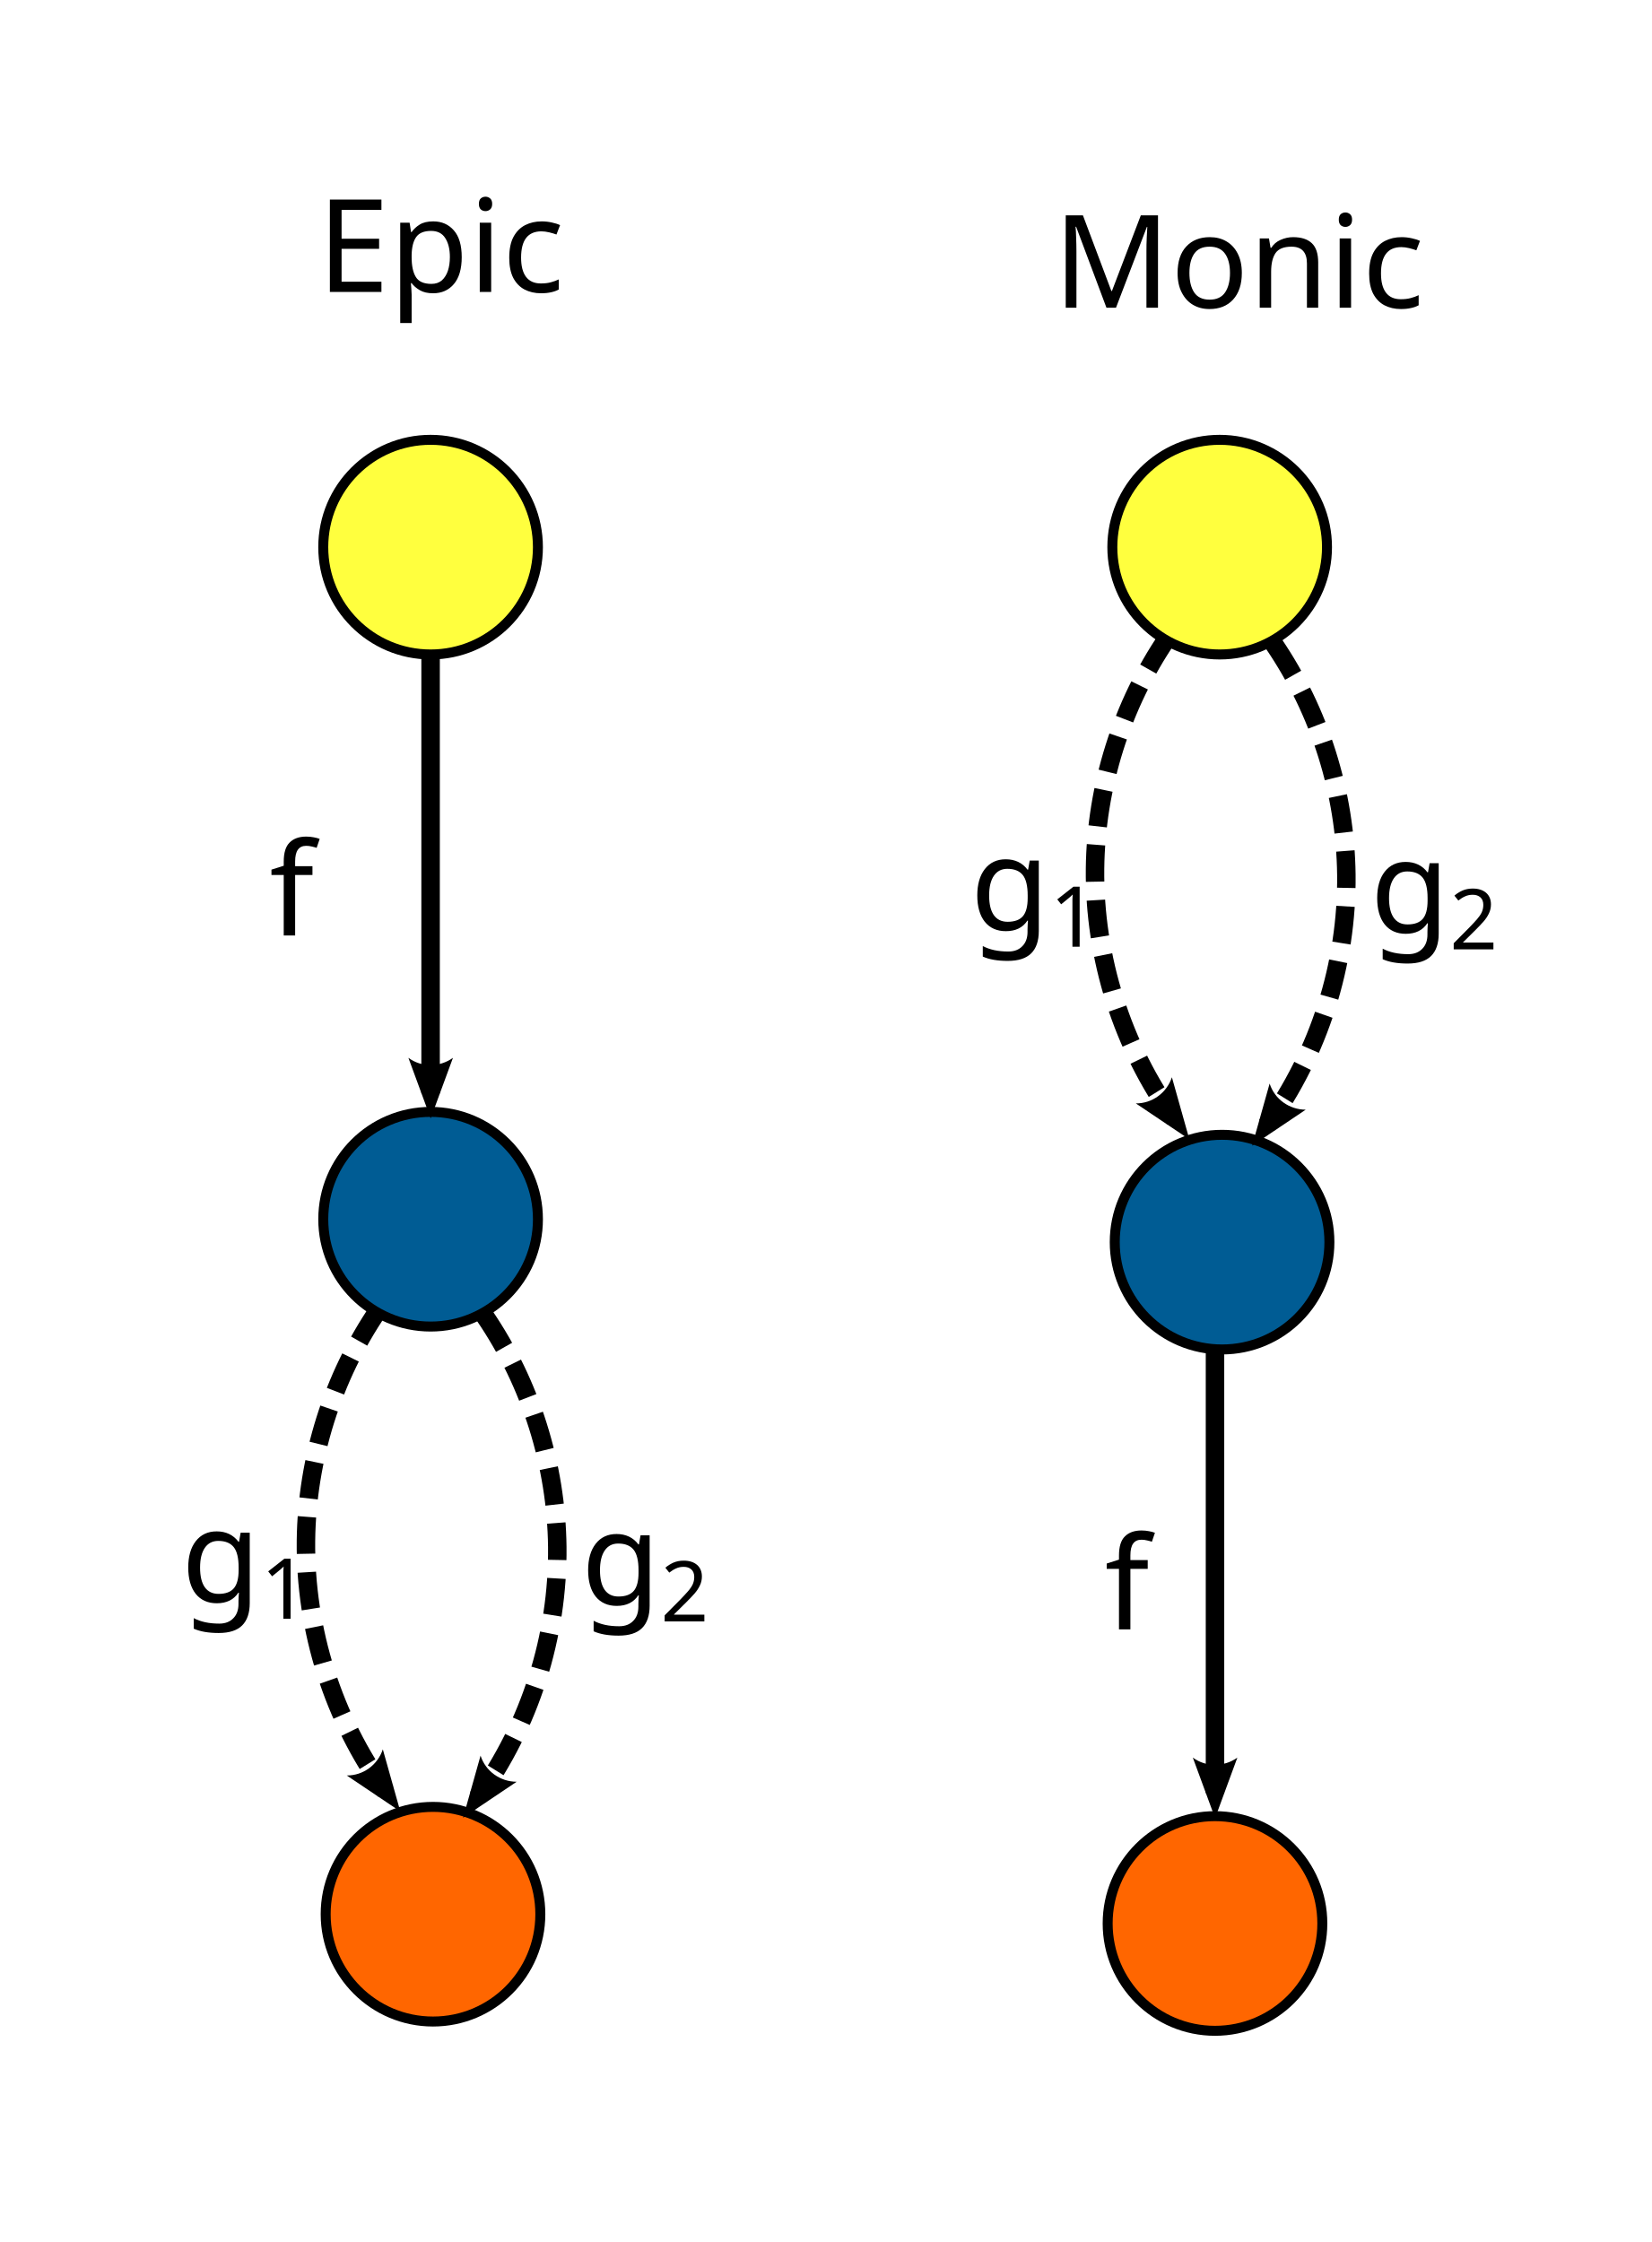
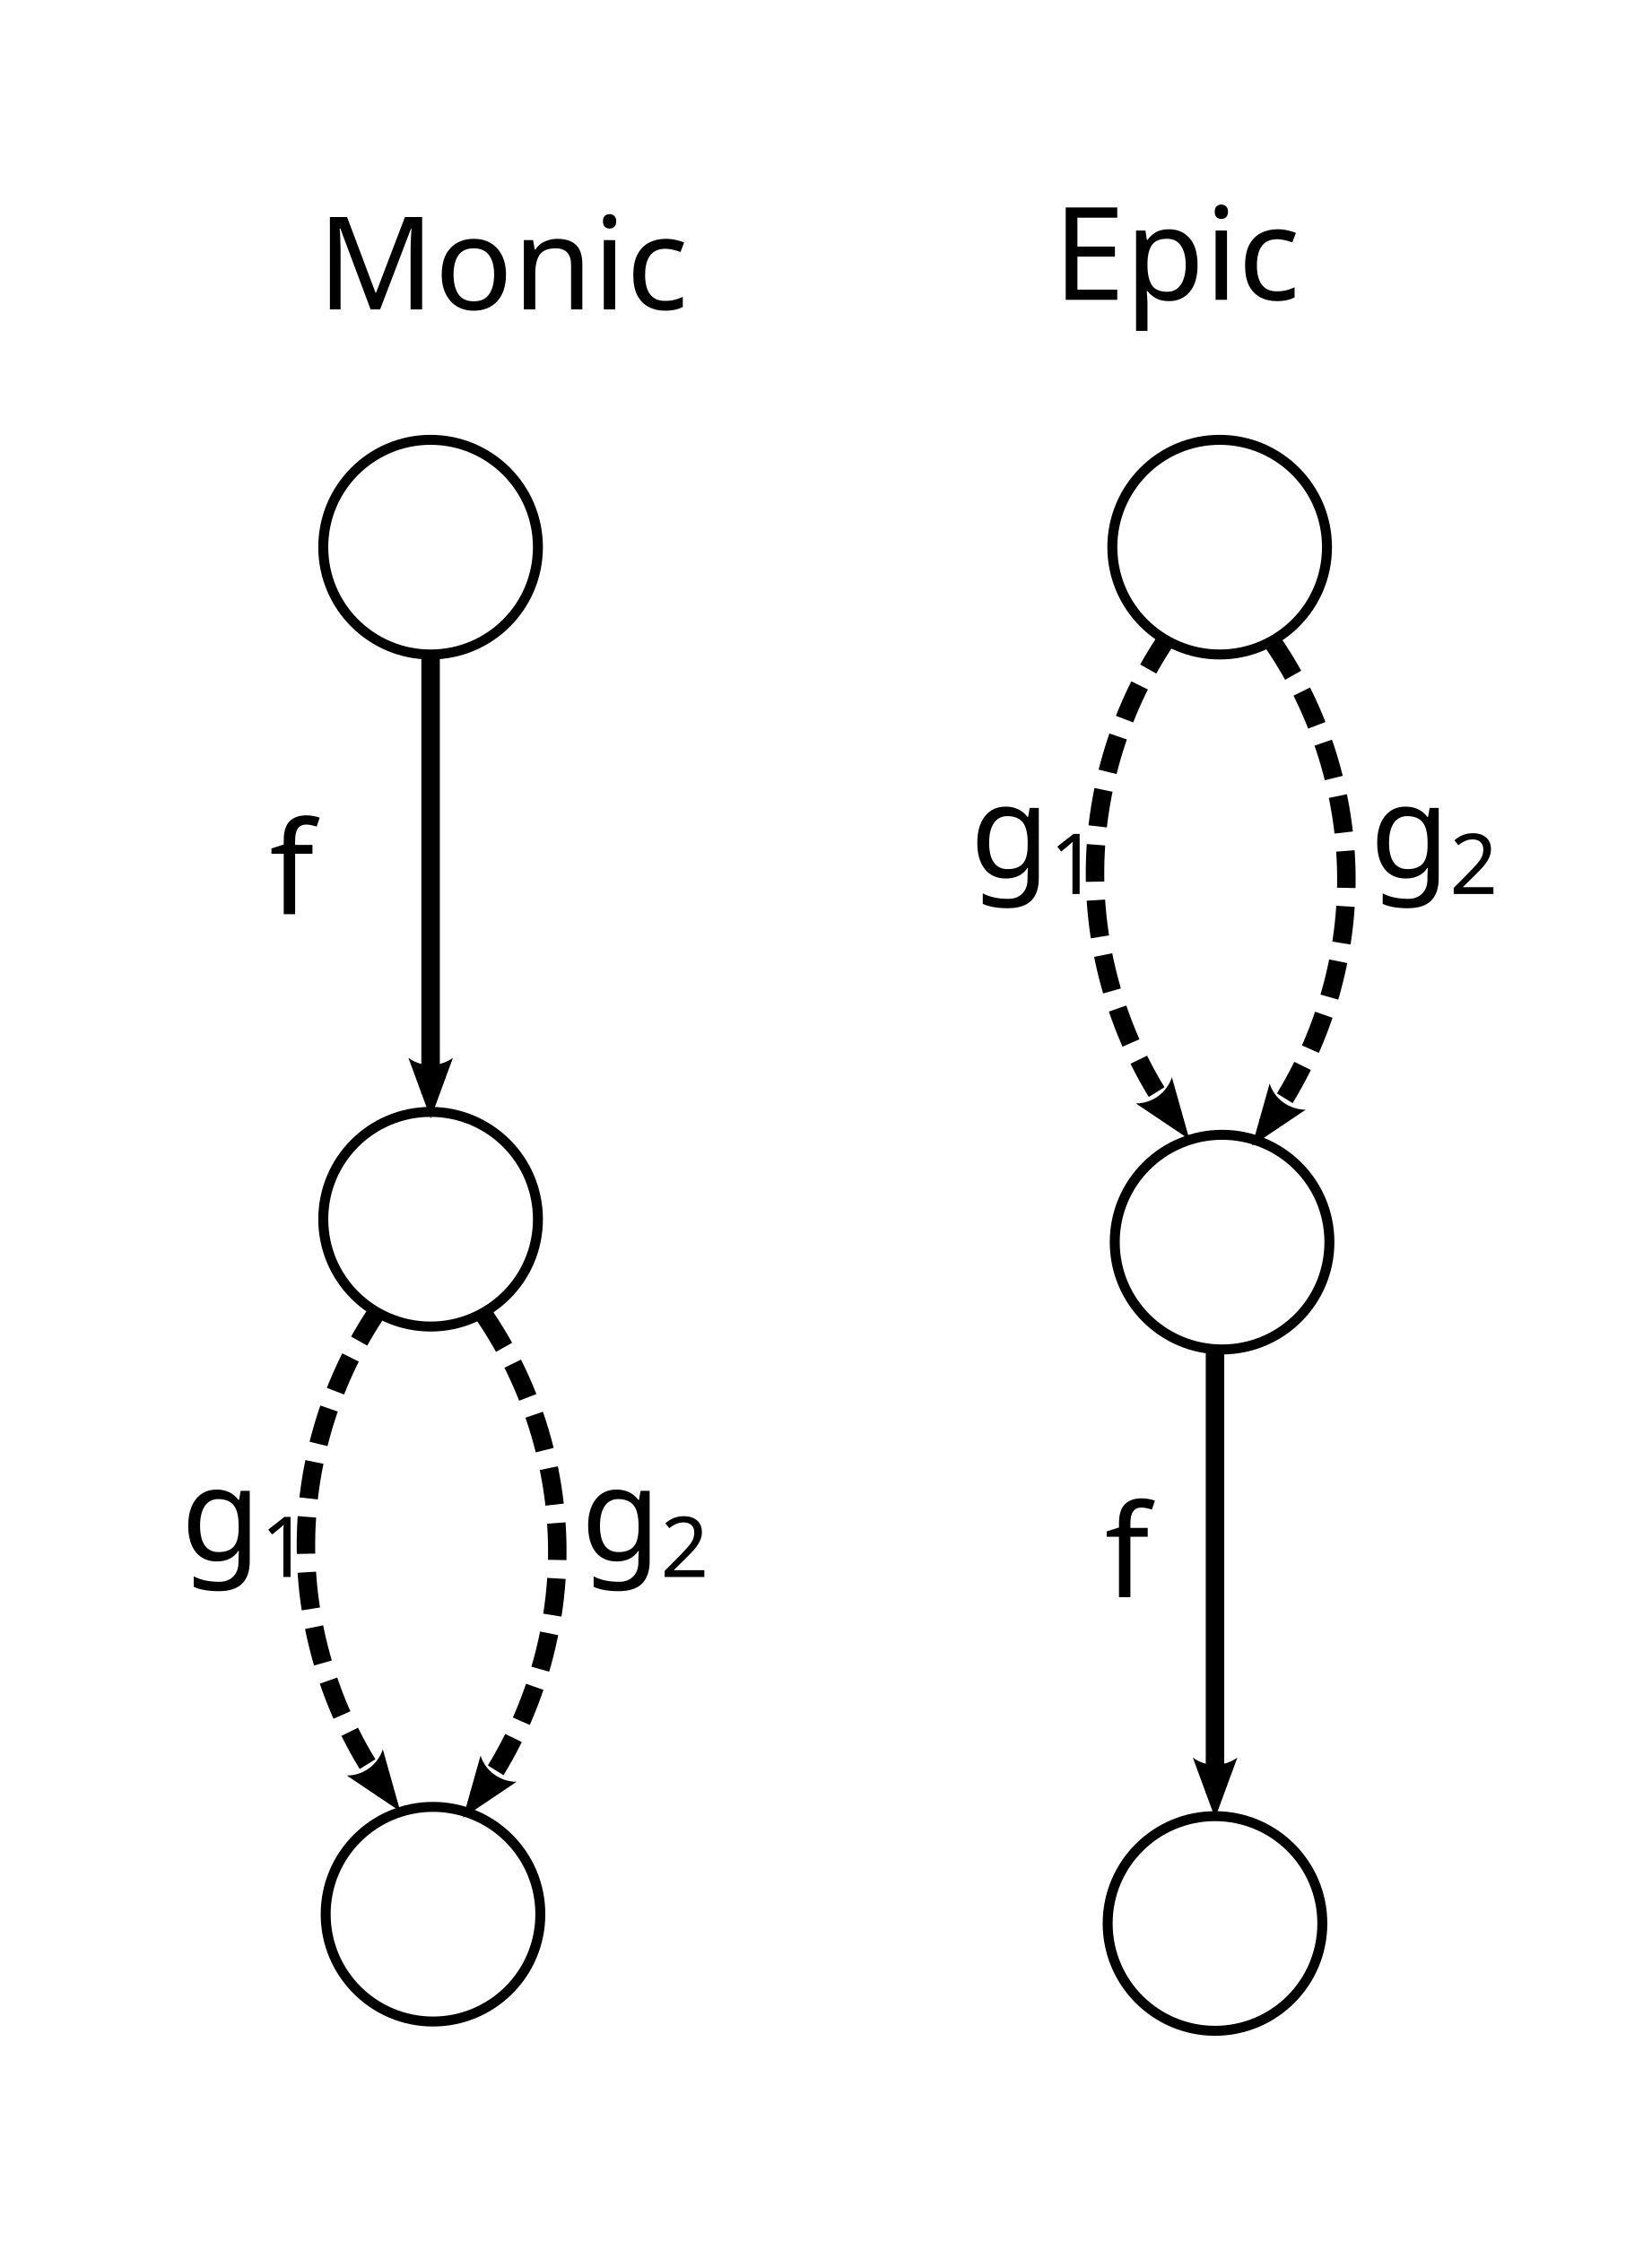
<svg xmlns="http://www.w3.org/2000/svg" width="178.758" height="242.684" id="svg3097" version="1.1">
  <defs id="defs3099">
    <marker orient="auto" refY="0" refX="0" id="Arrow2Send" style="overflow:visible">
      <path id="path4138" style="fill-rule:evenodd;stroke-width:0.625;stroke-linejoin:round" d="M 8.719,4.034 -2.207,0.016 8.719,-4.002 c -1.745,2.372 -1.735,5.617 -6e-7,8.035 z" transform="matrix(-0.3,0,0,-0.3,0.69,0)" />
    </marker>
    <marker orient="auto" refY="0" refX="0" id="Arrow2Lend" style="overflow:visible">
      <path id="path4126" style="fill-rule:evenodd;stroke-width:0.625;stroke-linejoin:round" d="M 8.719,4.034 -2.207,0.016 8.719,-4.002 c -1.745,2.372 -1.735,5.617 -6e-7,8.035 z" transform="matrix(-1.1,0,0,-1.1,-1.1,0)" />
    </marker>
    <marker orient="auto" refY="0" refX="0" id="Arrow1Lend" style="overflow:visible">
      <path id="path4108" d="M 0,0 5,-5 -12.5,0 5,5 0,0 z" style="fill-rule:evenodd;stroke:#000000;stroke-width:1pt" transform="matrix(-0.8,0,0,-0.8,-10,0)" />
    </marker>
    <marker orient="auto" refY="0" refX="0" id="Arrow2Send-1" style="overflow:visible">
      <path id="path4138-2" style="fill-rule:evenodd;stroke-width:0.625;stroke-linejoin:round" d="M 8.719,4.034 -2.207,0.016 8.719,-4.002 c -1.745,2.372 -1.735,5.617 -6e-7,8.035 z" transform="matrix(-0.3,0,0,-0.3,0.69,0)" />
    </marker>
    <marker orient="auto" refY="0" refX="0" id="marker5672" style="overflow:visible">
      <path id="path5674" style="fill-rule:evenodd;stroke-width:0.625;stroke-linejoin:round" d="M 8.719,4.034 -2.207,0.016 8.719,-4.002 c -1.745,2.372 -1.735,5.617 -6e-7,8.035 z" transform="matrix(-0.3,0,0,-0.3,0.69,0)" />
    </marker>
    <marker orient="auto" refY="0" refX="0" id="marker5677" style="overflow:visible">
      <path id="path5679" style="fill-rule:evenodd;stroke-width:0.625;stroke-linejoin:round" d="M 8.719,4.034 -2.207,0.016 8.719,-4.002 c -1.745,2.372 -1.735,5.617 -6e-7,8.035 z" transform="matrix(-0.3,0,0,-0.3,0.69,0)" />
    </marker>
  </defs>
  <g id="layer1" transform="translate(-360.8206,-113.9429)">
-     <g id="g3062" transform="translate(5.714287,-1.250004)">
-       <g transform="translate(-5.714286,-1.071429)" id="g3030">
-         <path style="color:#000000;fill:#ffff3e;fill-opacity:1;fill-rule:nonzero;stroke:#000000;stroke-width:1.08;stroke-linecap:butt;stroke-linejoin:miter;stroke-miterlimit:4;stroke-opacity:1;stroke-dasharray:none;stroke-dashoffset:0;marker:none;visibility:visible;display:inline;overflow:visible;enable-background:accumulate" id="path16943" d="m 94.954,1245.947 c 0,6.416 -5.201,11.617 -11.617,11.617 -6.416,0 -11.617,-5.201 -11.617,-11.617 0,-6.416 5.201,-11.617 11.617,-11.617 6.416,0 11.617,5.201 11.617,11.617 z" transform="translate(324.0895,-1070.457)" />
-         <path style="color:#000000;fill:#ff6600;fill-opacity:1;fill-rule:nonzero;stroke:#000000;stroke-width:1.08;stroke-linecap:butt;stroke-linejoin:miter;stroke-miterlimit:4;stroke-opacity:1;stroke-dasharray:none;stroke-dashoffset:0;marker:none;visibility:visible;display:inline;overflow:visible;enable-background:accumulate" id="path16943-7" d="m 94.954,1245.947 c 0,6.416 -5.201,11.617 -11.617,11.617 -6.416,0 -11.617,-5.201 -11.617,-11.617 0,-6.416 5.201,-11.617 11.617,-11.617 6.416,0 11.617,5.201 11.617,11.617 z" transform="matrix(-1,0,0,1,491.0248,-922.4809)" />
-         <path style="color:#000000;fill:#005c94;fill-opacity:1;fill-rule:nonzero;stroke:#000000;stroke-width:1.08;stroke-linecap:butt;stroke-linejoin:miter;stroke-miterlimit:4;stroke-opacity:1;stroke-dasharray:none;stroke-dashoffset:0;marker:none;visibility:visible;display:inline;overflow:visible;enable-background:accumulate" id="path16943-9-5-5" d="m 94.954,1245.947 c 0,6.416 -5.201,11.617 -11.617,11.617 -6.416,0 -11.617,-5.201 -11.617,-11.617 0,-6.416 5.201,-11.617 11.617,-11.617 6.416,0 11.617,5.201 11.617,11.617 z" transform="matrix(-1,0,0,1,490.7647,-997.7082)" />
-         <path style="fill:none;stroke:#000000;stroke-width:2;stroke-linecap:butt;stroke-linejoin:miter;stroke-miterlimit:4;stroke-opacity:1;stroke-dasharray:none;marker-end:url(#Arrow2Send)" d="m 407.427,186.874 -10e-6,47.747" id="path4035" />
-         <text xml:space="preserve" style="font-size:14px;font-style:normal;font-variant:normal;font-weight:normal;font-stretch:normal;line-height:125%;letter-spacing:0px;word-spacing:0px;fill:#000000;fill-opacity:1;stroke:none;font-family:Adobe Garamond Pro;-inkscape-font-specification:Adobe Garamond Pro" x="390" y="217.524" id="text4037">
-           <tspan id="tspan4039" x="390" y="217.524">f</tspan>
-         </text>
-         <path style="fill:none;stroke:#000000;stroke-width:2;stroke-linecap:butt;stroke-linejoin:miter;stroke-miterlimit:4;stroke-opacity:1;stroke-dasharray:4, 2;stroke-dashoffset:0;marker-start:none;marker-end:url(#Arrow2Send)" d="m 413.283,258.7 c 4.985,7.326 7.755,16.139 7.857,25 0.111,9.651 -2.958,19.313 -8.619,27.13" id="path4064" />
-         <path style="fill:none;stroke:#000000;stroke-width:2;stroke-linecap:butt;stroke-linejoin:miter;stroke-miterlimit:4;stroke-opacity:1;stroke-dasharray:4, 2;stroke-dashoffset:0;marker-start:none;marker-end:url(#Arrow2Send)" d="m 401.794,258.031 c -4.985,7.326 -7.755,16.139 -7.857,25 -0.111,9.651 2.958,19.313 8.619,27.13" id="path4064-2" />
-         <text xml:space="preserve" style="font-size:14px;font-style:normal;font-variant:normal;font-weight:normal;font-stretch:normal;line-height:125%;letter-spacing:0px;word-spacing:0px;fill:#000000;fill-opacity:1;stroke:none;font-family:Adobe Garamond Pro;-inkscape-font-specification:Adobe Garamond Pro" x="423.714" y="289.953" id="text4093">
-           <tspan id="tspan4095" x="423.714" y="289.953">g<tspan style="font-size:65.001%;baseline-shift:sub" id="tspan4097">2</tspan>
-           </tspan>
-         </text>
-         <text xml:space="preserve" style="font-size:14px;font-style:normal;font-variant:normal;font-weight:normal;font-stretch:normal;line-height:125%;letter-spacing:0px;word-spacing:0px;fill:#000000;fill-opacity:1;stroke:none;font-family:Adobe Garamond Pro;-inkscape-font-specification:Adobe Garamond Pro" x="380.429" y="289.667" id="text4089">
-           <tspan id="tspan4091" x="380.429" y="289.667">g<tspan style="font-size:65.001%;baseline-shift:sub" id="tspan4099">1</tspan>
-           </tspan>
-         </text>
-       </g>
-       <g transform="translate(-5.714286,-1.071429)" id="g3046">
-         <path style="color:#000000;fill:#ff6600;fill-opacity:1;fill-rule:nonzero;stroke:#000000;stroke-width:1.08;stroke-linecap:butt;stroke-linejoin:miter;stroke-miterlimit:4;stroke-opacity:1;stroke-dasharray:none;stroke-dashoffset:0;marker:none;visibility:visible;display:inline;overflow:visible;enable-background:accumulate" id="path16943-2" d="m 94.954,1245.947 c 0,6.416 -5.201,11.617 -11.617,11.617 -6.416,0 -11.617,-5.201 -11.617,-11.617 0,-6.416 5.201,-11.617 11.617,-11.617 6.416,0 11.617,5.201 11.617,11.617 z" transform="translate(408.9923,-921.4764)" />
-         <path style="color:#000000;fill:#005c94;fill-opacity:1;fill-rule:nonzero;stroke:#000000;stroke-width:1.08;stroke-linecap:butt;stroke-linejoin:miter;stroke-miterlimit:4;stroke-opacity:1;stroke-dasharray:none;stroke-dashoffset:0;marker:none;visibility:visible;display:inline;overflow:visible;enable-background:accumulate" id="path16943-7-6" d="m 94.954,1245.947 c 0,6.416 -5.201,11.617 -11.617,11.617 -6.416,0 -11.617,-5.201 -11.617,-11.617 0,-6.416 5.201,-11.617 11.617,-11.617 6.416,0 11.617,5.201 11.617,11.617 z" transform="matrix(-1,0,0,1,576.4327,-995.2292)" />
-         <path style="color:#000000;fill:#ffff3e;fill-opacity:1;fill-rule:nonzero;stroke:#000000;stroke-width:1.08;stroke-linecap:butt;stroke-linejoin:miter;stroke-miterlimit:4;stroke-opacity:1;stroke-dasharray:none;stroke-dashoffset:0;marker:none;visibility:visible;display:inline;overflow:visible;enable-background:accumulate" id="path16943-9-5-5-4" d="m 94.954,1245.947 c 0,6.416 -5.201,11.617 -11.617,11.617 -6.416,0 -11.617,-5.201 -11.617,-11.617 0,-6.416 5.201,-11.617 11.617,-11.617 6.416,0 11.617,5.201 11.617,11.617 z" transform="matrix(-1,0,0,1,576.1725,-1070.457)" />
-         <path style="fill:none;stroke:#000000;stroke-width:2;stroke-linecap:butt;stroke-linejoin:miter;stroke-miterlimit:4;stroke-opacity:1;stroke-dasharray:none;marker-end:url(#Arrow2Send)" d="m 492.33,262.619 -1e-5,47.747" id="path4035-6" />
-         <text xml:space="preserve" style="font-size:14px;font-style:normal;font-variant:normal;font-weight:normal;font-stretch:normal;line-height:125%;letter-spacing:0px;word-spacing:0px;fill:#000000;fill-opacity:1;stroke:none;font-family:Adobe Garamond Pro;-inkscape-font-specification:Adobe Garamond Pro" x="480.408" y="292.633" id="text4037-9">
-           <tspan id="tspan4039-6" x="480.408" y="292.633">f</tspan>
-         </text>
-         <path style="fill:none;stroke:#000000;stroke-width:2;stroke-linecap:butt;stroke-linejoin:miter;stroke-miterlimit:4;stroke-opacity:1;stroke-dasharray:4, 2;stroke-dashoffset:0;marker-start:none;marker-end:url(#Arrow2Send)" d="m 498.691,185.952 c 4.985,7.326 7.755,16.139 7.857,25 0.111,9.651 -2.958,19.313 -8.619,27.13" id="path4064-9" />
-         <path style="fill:none;stroke:#000000;stroke-width:2;stroke-linecap:butt;stroke-linejoin:miter;stroke-miterlimit:4;stroke-opacity:1;stroke-dasharray:4, 2;stroke-dashoffset:0;marker-start:none;marker-end:url(#Arrow2Send)" d="m 487.202,185.282 c -4.985,7.326 -7.755,16.139 -7.857,25 -0.111,9.651 2.958,19.313 8.619,27.13" id="path4064-2-9" />
-         <text xml:space="preserve" style="font-size:14px;font-style:normal;font-variant:normal;font-weight:normal;font-stretch:normal;line-height:125%;letter-spacing:0px;word-spacing:0px;fill:#000000;fill-opacity:1;stroke:none;font-family:Adobe Garamond Pro;-inkscape-font-specification:Adobe Garamond Pro" x="509.122" y="217.204" id="text4093-4">
-           <tspan id="tspan4095-0" x="509.122" y="217.204">g<tspan style="font-size:65.001%;baseline-shift:sub" id="tspan4097-9">2</tspan>
-           </tspan>
-         </text>
-         <text xml:space="preserve" style="font-size:14px;font-style:normal;font-variant:normal;font-weight:normal;font-stretch:normal;line-height:125%;letter-spacing:0px;word-spacing:0px;fill:#000000;fill-opacity:1;stroke:none;font-family:Adobe Garamond Pro;-inkscape-font-specification:Adobe Garamond Pro" x="465.836" y="216.919" id="text4089-5">
-           <tspan id="tspan4091-1" x="465.836" y="216.919">g<tspan style="font-size:65.001%;baseline-shift:sub" id="tspan4099-0">1</tspan>
-           </tspan>
-         </text>
-       </g>
-       <text id="text5744" y="148.504" x="469.1" style="font-size:14px;font-style:normal;font-variant:normal;font-weight:normal;font-stretch:normal;line-height:125%;letter-spacing:0px;word-spacing:0px;fill:#000000;fill-opacity:1;stroke:none;font-family:Adobe Garamond Pro;-inkscape-font-specification:Adobe Garamond Pro" xml:space="preserve">
-         <tspan y="148.504" x="469.1" id="tspan5746">Monic</tspan>
-       </text>
-       <text id="text5748" y="146.796" x="389.454" style="font-size:14px;font-style:normal;font-variant:normal;font-weight:normal;font-stretch:normal;line-height:125%;letter-spacing:0px;word-spacing:0px;fill:#000000;fill-opacity:1;stroke:none;font-family:Adobe Garamond Pro;-inkscape-font-specification:Adobe Garamond Pro" xml:space="preserve">
-         <tspan y="146.796" x="389.454" id="tspan5750">Epic</tspan>
-       </text>
-     </g>
+     <path style="color:#000000;fill:none;fill-opacity:1;fill-rule:nonzero;stroke:#000000;stroke-width:1.08;stroke-linecap:butt;stroke-linejoin:miter;stroke-miterlimit:4;stroke-opacity:1;stroke-dasharray:none;stroke-dashoffset:0;marker:none;visibility:visible;display:inline;overflow:visible;enable-background:accumulate" id="path16943" d="m 94.954,1245.947 c 0,6.416 -5.201,11.617 -11.617,11.617 -6.416,0 -11.617,-5.201 -11.617,-11.617 0,-6.416 5.201,-11.617 11.617,-11.617 6.416,0 11.617,5.201 11.617,11.617 z" transform="translate(324.0895,-1072.778)" />
+     <path style="color:#000000;fill:none;fill-opacity:1;fill-rule:nonzero;stroke:#000000;stroke-width:1.08;stroke-linecap:butt;stroke-linejoin:miter;stroke-miterlimit:4;stroke-opacity:1;stroke-dasharray:none;stroke-dashoffset:0;marker:none;visibility:visible;display:inline;overflow:visible;enable-background:accumulate" id="path16943-7" d="m 94.954,1245.947 c 0,6.416 -5.201,11.617 -11.617,11.617 -6.416,0 -11.617,-5.201 -11.617,-11.617 0,-6.416 5.201,-11.617 11.617,-11.617 6.416,0 11.617,5.201 11.617,11.617 z" transform="matrix(-1,0,0,1,491.0248,-924.8023)" />
+     <path style="color:#000000;fill:none;fill-opacity:1;fill-rule:nonzero;stroke:#000000;stroke-width:1.08;stroke-linecap:butt;stroke-linejoin:miter;stroke-miterlimit:4;stroke-opacity:1;stroke-dasharray:none;stroke-dashoffset:0;marker:none;visibility:visible;display:inline;overflow:visible;enable-background:accumulate" id="path16943-9-5-5" d="m 94.954,1245.947 c 0,6.416 -5.201,11.617 -11.617,11.617 -6.416,0 -11.617,-5.201 -11.617,-11.617 0,-6.416 5.201,-11.617 11.617,-11.617 6.416,0 11.617,5.201 11.617,11.617 z" transform="matrix(-1,0,0,1,490.7647,-1000.03)" />
+     <path style="fill:none;stroke:#000000;stroke-width:2;stroke-linecap:butt;stroke-linejoin:miter;stroke-miterlimit:4;stroke-opacity:1;stroke-dasharray:none;marker-end:url(#Arrow2Send)" d="m 407.427,184.553 -10e-6,47.747" id="path4035" />
+     <text xml:space="preserve" style="font-size:14px;font-style:normal;font-variant:normal;font-weight:normal;font-stretch:normal;line-height:125%;letter-spacing:0px;word-spacing:0px;fill:#000000;fill-opacity:1;stroke:none;font-family:Adobe Garamond Pro;-inkscape-font-specification:Adobe Garamond Pro" x="390" y="212.905" id="text4037">
+       <tspan id="tspan4039" x="390" y="212.905">f</tspan>
+     </text>
+     <path style="fill:none;stroke:#000000;stroke-width:2;stroke-linecap:butt;stroke-linejoin:miter;stroke-miterlimit:4;stroke-opacity:1;stroke-dasharray:4, 2;stroke-dashoffset:0;marker-start:none;marker-end:url(#Arrow2Send)" d="m 413.283,256.379 c 4.985,7.326 7.755,16.139 7.857,25 0.111,9.651 -2.958,19.313 -8.619,27.13" id="path4064" />
+     <path style="fill:none;stroke:#000000;stroke-width:2;stroke-linecap:butt;stroke-linejoin:miter;stroke-miterlimit:4;stroke-opacity:1;stroke-dasharray:4, 2;stroke-dashoffset:0;marker-start:none;marker-end:url(#Arrow2Send)" d="m 401.794,255.709 c -4.985,7.326 -7.755,16.139 -7.857,25 -0.111,9.651 2.958,19.313 8.619,27.13" id="path4064-2" />
+     <text xml:space="preserve" style="font-size:14px;font-style:normal;font-variant:normal;font-weight:normal;font-stretch:normal;line-height:125%;letter-spacing:0px;word-spacing:0px;fill:#000000;fill-opacity:1;stroke:none;font-family:Adobe Garamond Pro;-inkscape-font-specification:Adobe Garamond Pro" x="423.714" y="282.822" id="text4093">
+       <tspan id="tspan4095" x="423.714" y="282.822">g<tspan style="font-size:65.001%;baseline-shift:sub" id="tspan4097">2</tspan>
+       </tspan>
+     </text>
+     <text xml:space="preserve" style="font-size:14px;font-style:normal;font-variant:normal;font-weight:normal;font-stretch:normal;line-height:125%;letter-spacing:0px;word-spacing:0px;fill:#000000;fill-opacity:1;stroke:none;font-family:Adobe Garamond Pro;-inkscape-font-specification:Adobe Garamond Pro" x="380.429" y="282.822" id="text4089">
+       <tspan id="tspan4091" x="380.429" y="282.822">g<tspan style="font-size:65.001%;baseline-shift:sub" id="tspan4099">1</tspan>
+       </tspan>
+     </text>
+     <path style="color:#000000;fill:none;fill-opacity:1;fill-rule:nonzero;stroke:#000000;stroke-width:1.08;stroke-linecap:butt;stroke-linejoin:miter;stroke-miterlimit:4;stroke-opacity:1;stroke-dasharray:none;stroke-dashoffset:0;marker:none;visibility:visible;display:inline;overflow:visible;enable-background:accumulate" id="path16943-2" d="m 94.954,1245.947 c 0,6.416 -5.201,11.617 -11.617,11.617 -6.416,0 -11.617,-5.201 -11.617,-11.617 0,-6.416 5.201,-11.617 11.617,-11.617 6.416,0 11.617,5.201 11.617,11.617 z" transform="translate(408.9923,-923.7978)" />
+     <path style="color:#000000;fill:none;fill-opacity:1;fill-rule:nonzero;stroke:#000000;stroke-width:1.08;stroke-linecap:butt;stroke-linejoin:miter;stroke-miterlimit:4;stroke-opacity:1;stroke-dasharray:none;stroke-dashoffset:0;marker:none;visibility:visible;display:inline;overflow:visible;enable-background:accumulate" id="path16943-7-6" d="m 94.954,1245.947 c 0,6.416 -5.201,11.617 -11.617,11.617 -6.416,0 -11.617,-5.201 -11.617,-11.617 0,-6.416 5.201,-11.617 11.617,-11.617 6.416,0 11.617,5.201 11.617,11.617 z" transform="matrix(-1,0,0,1,576.4327,-997.5507)" />
+     <path style="color:#000000;fill:none;fill-opacity:1;fill-rule:nonzero;stroke:#000000;stroke-width:1.08;stroke-linecap:butt;stroke-linejoin:miter;stroke-miterlimit:4;stroke-opacity:1;stroke-dasharray:none;stroke-dashoffset:0;marker:none;visibility:visible;display:inline;overflow:visible;enable-background:accumulate" id="path16943-9-5-5-4" d="m 94.954,1245.947 c 0,6.416 -5.201,11.617 -11.617,11.617 -6.416,0 -11.617,-5.201 -11.617,-11.617 0,-6.416 5.201,-11.617 11.617,-11.617 6.416,0 11.617,5.201 11.617,11.617 z" transform="matrix(-1,0,0,1,576.1725,-1072.778)" />
+     <path style="fill:none;stroke:#000000;stroke-width:2;stroke-linecap:butt;stroke-linejoin:miter;stroke-miterlimit:4;stroke-opacity:1;stroke-dasharray:none;marker-end:url(#Arrow2Send)" d="m 492.33,260.297 -1e-5,47.747" id="path4035-6" />
+     <text xml:space="preserve" style="font-size:14px;font-style:normal;font-variant:normal;font-weight:normal;font-stretch:normal;line-height:125%;letter-spacing:0px;word-spacing:0px;fill:#000000;fill-opacity:1;stroke:none;font-family:Adobe Garamond Pro;-inkscape-font-specification:Adobe Garamond Pro" x="480.408" y="286.833" id="text4037-9">
+       <tspan id="tspan4039-6" x="480.408" y="286.833">f</tspan>
+     </text>
+     <path style="fill:none;stroke:#000000;stroke-width:2;stroke-linecap:butt;stroke-linejoin:miter;stroke-miterlimit:4;stroke-opacity:1;stroke-dasharray:4, 2;stroke-dashoffset:0;marker-start:none;marker-end:url(#Arrow2Send)" d="m 498.691,183.63 c 4.985,7.326 7.755,16.139 7.857,25 0.111,9.651 -2.958,19.313 -8.619,27.13" id="path4064-9" />
+     <path style="fill:none;stroke:#000000;stroke-width:2;stroke-linecap:butt;stroke-linejoin:miter;stroke-miterlimit:4;stroke-opacity:1;stroke-dasharray:4, 2;stroke-dashoffset:0;marker-start:none;marker-end:url(#Arrow2Send)" d="m 487.202,182.961 c -4.985,7.326 -7.755,16.139 -7.857,25 -0.111,9.651 2.958,19.313 8.619,27.13" id="path4064-2-9" />
+     <text xml:space="preserve" style="font-size:14px;font-style:normal;font-variant:normal;font-weight:normal;font-stretch:normal;line-height:125%;letter-spacing:0px;word-spacing:0px;fill:#000000;fill-opacity:1;stroke:none;font-family:Adobe Garamond Pro;-inkscape-font-specification:Adobe Garamond Pro" x="509.122" y="208.894" id="text4093-4">
+       <tspan id="tspan4095-0" x="509.122" y="208.894">g<tspan style="font-size:65.001%;baseline-shift:sub" id="tspan4097-9">2</tspan>
+       </tspan>
+     </text>
+     <text xml:space="preserve" style="font-size:14px;font-style:normal;font-variant:normal;font-weight:normal;font-stretch:normal;line-height:125%;letter-spacing:0px;word-spacing:0px;fill:#000000;fill-opacity:1;stroke:none;font-family:Adobe Garamond Pro;-inkscape-font-specification:Adobe Garamond Pro" x="465.836" y="208.894" id="text4089-5">
+       <tspan id="tspan4091-1" x="465.836" y="208.894">g<tspan style="font-size:65.001%;baseline-shift:sub" id="tspan4099-0">1</tspan>
+       </tspan>
+     </text>
+     <text xml:space="preserve" style="font-size:14px;font-style:normal;font-variant:normal;font-weight:normal;font-stretch:normal;line-height:125%;letter-spacing:0px;word-spacing:0px;fill:#000000;fill-opacity:1;stroke:none;font-family:Adobe Garamond Pro;-inkscape-font-specification:Adobe Garamond Pro" x="474.814" y="146.4" id="text5744">
+       <tspan id="tspan5746" x="474.814" y="146.4" style="font-style:normal;font-variant:normal;font-weight:300;font-stretch:normal;font-family:Gotham;-inkscape-font-specification:Gotham Light">Epic</tspan>
+     </text>
+     <text xml:space="preserve" style="font-size:14px;font-style:normal;font-variant:normal;font-weight:normal;font-stretch:normal;line-height:125%;letter-spacing:0px;word-spacing:0px;fill:#000000;fill-opacity:1;stroke:none;font-family:Adobe Garamond Pro;-inkscape-font-specification:Adobe Garamond Pro" x="395.168" y="147.436" id="text5748">
+       <tspan id="tspan5750" x="395.168" y="147.436" style="font-style:normal;font-variant:normal;font-weight:300;font-stretch:normal;font-family:Gotham;-inkscape-font-specification:Gotham Light">Monic</tspan>
+     </text>
  </g>
</svg>
